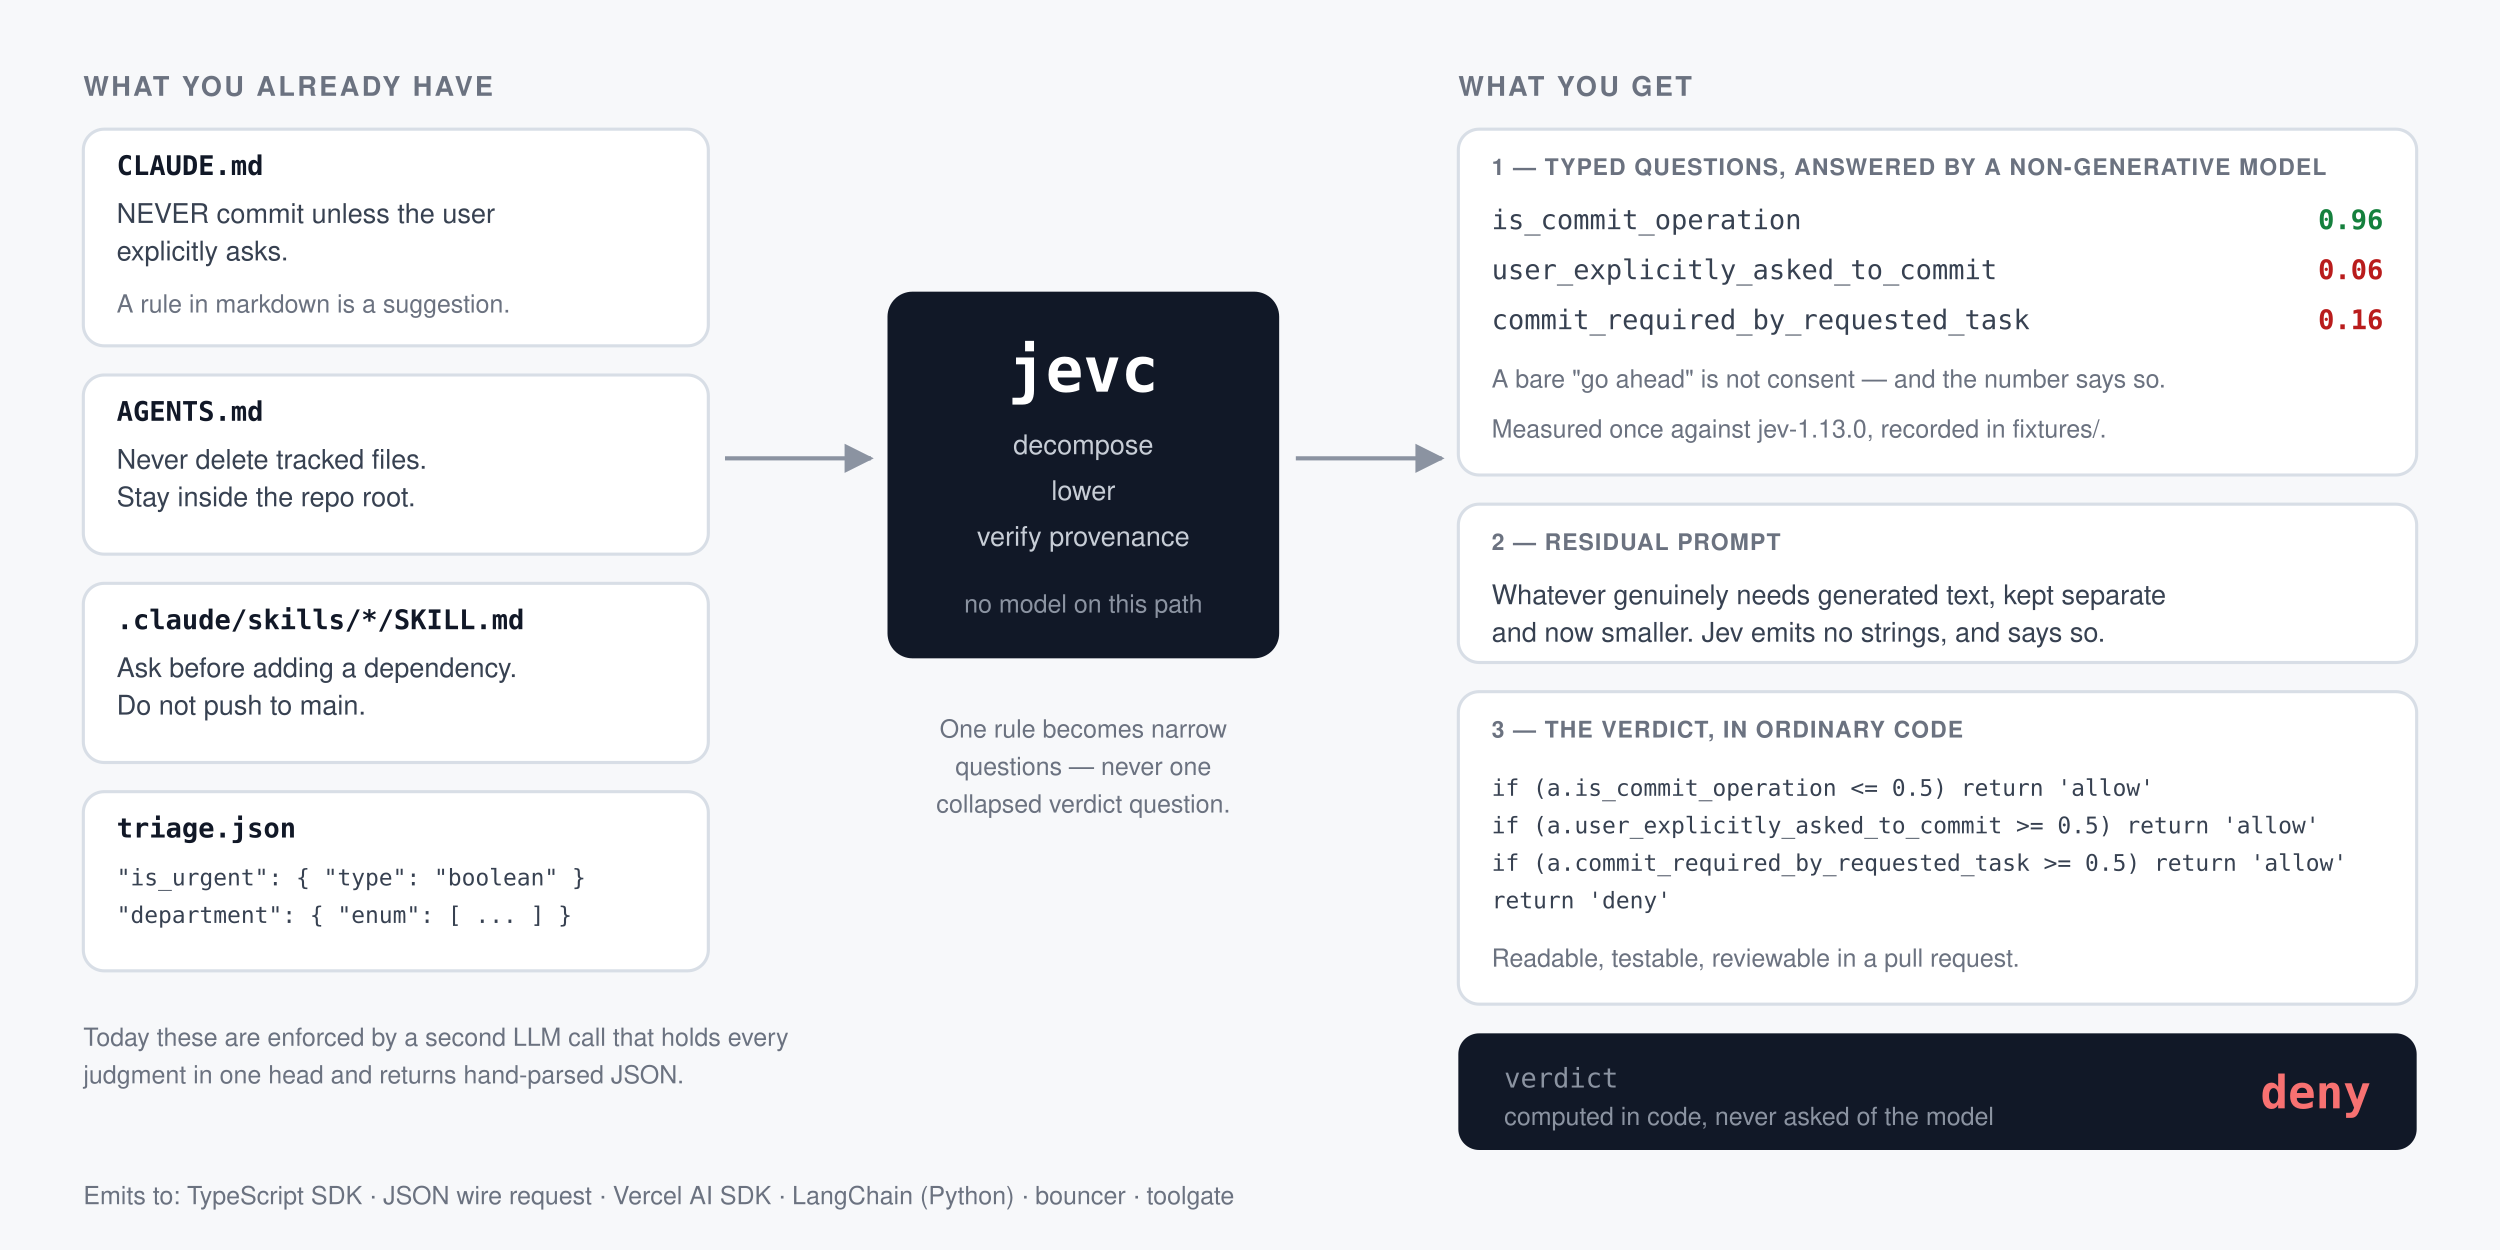
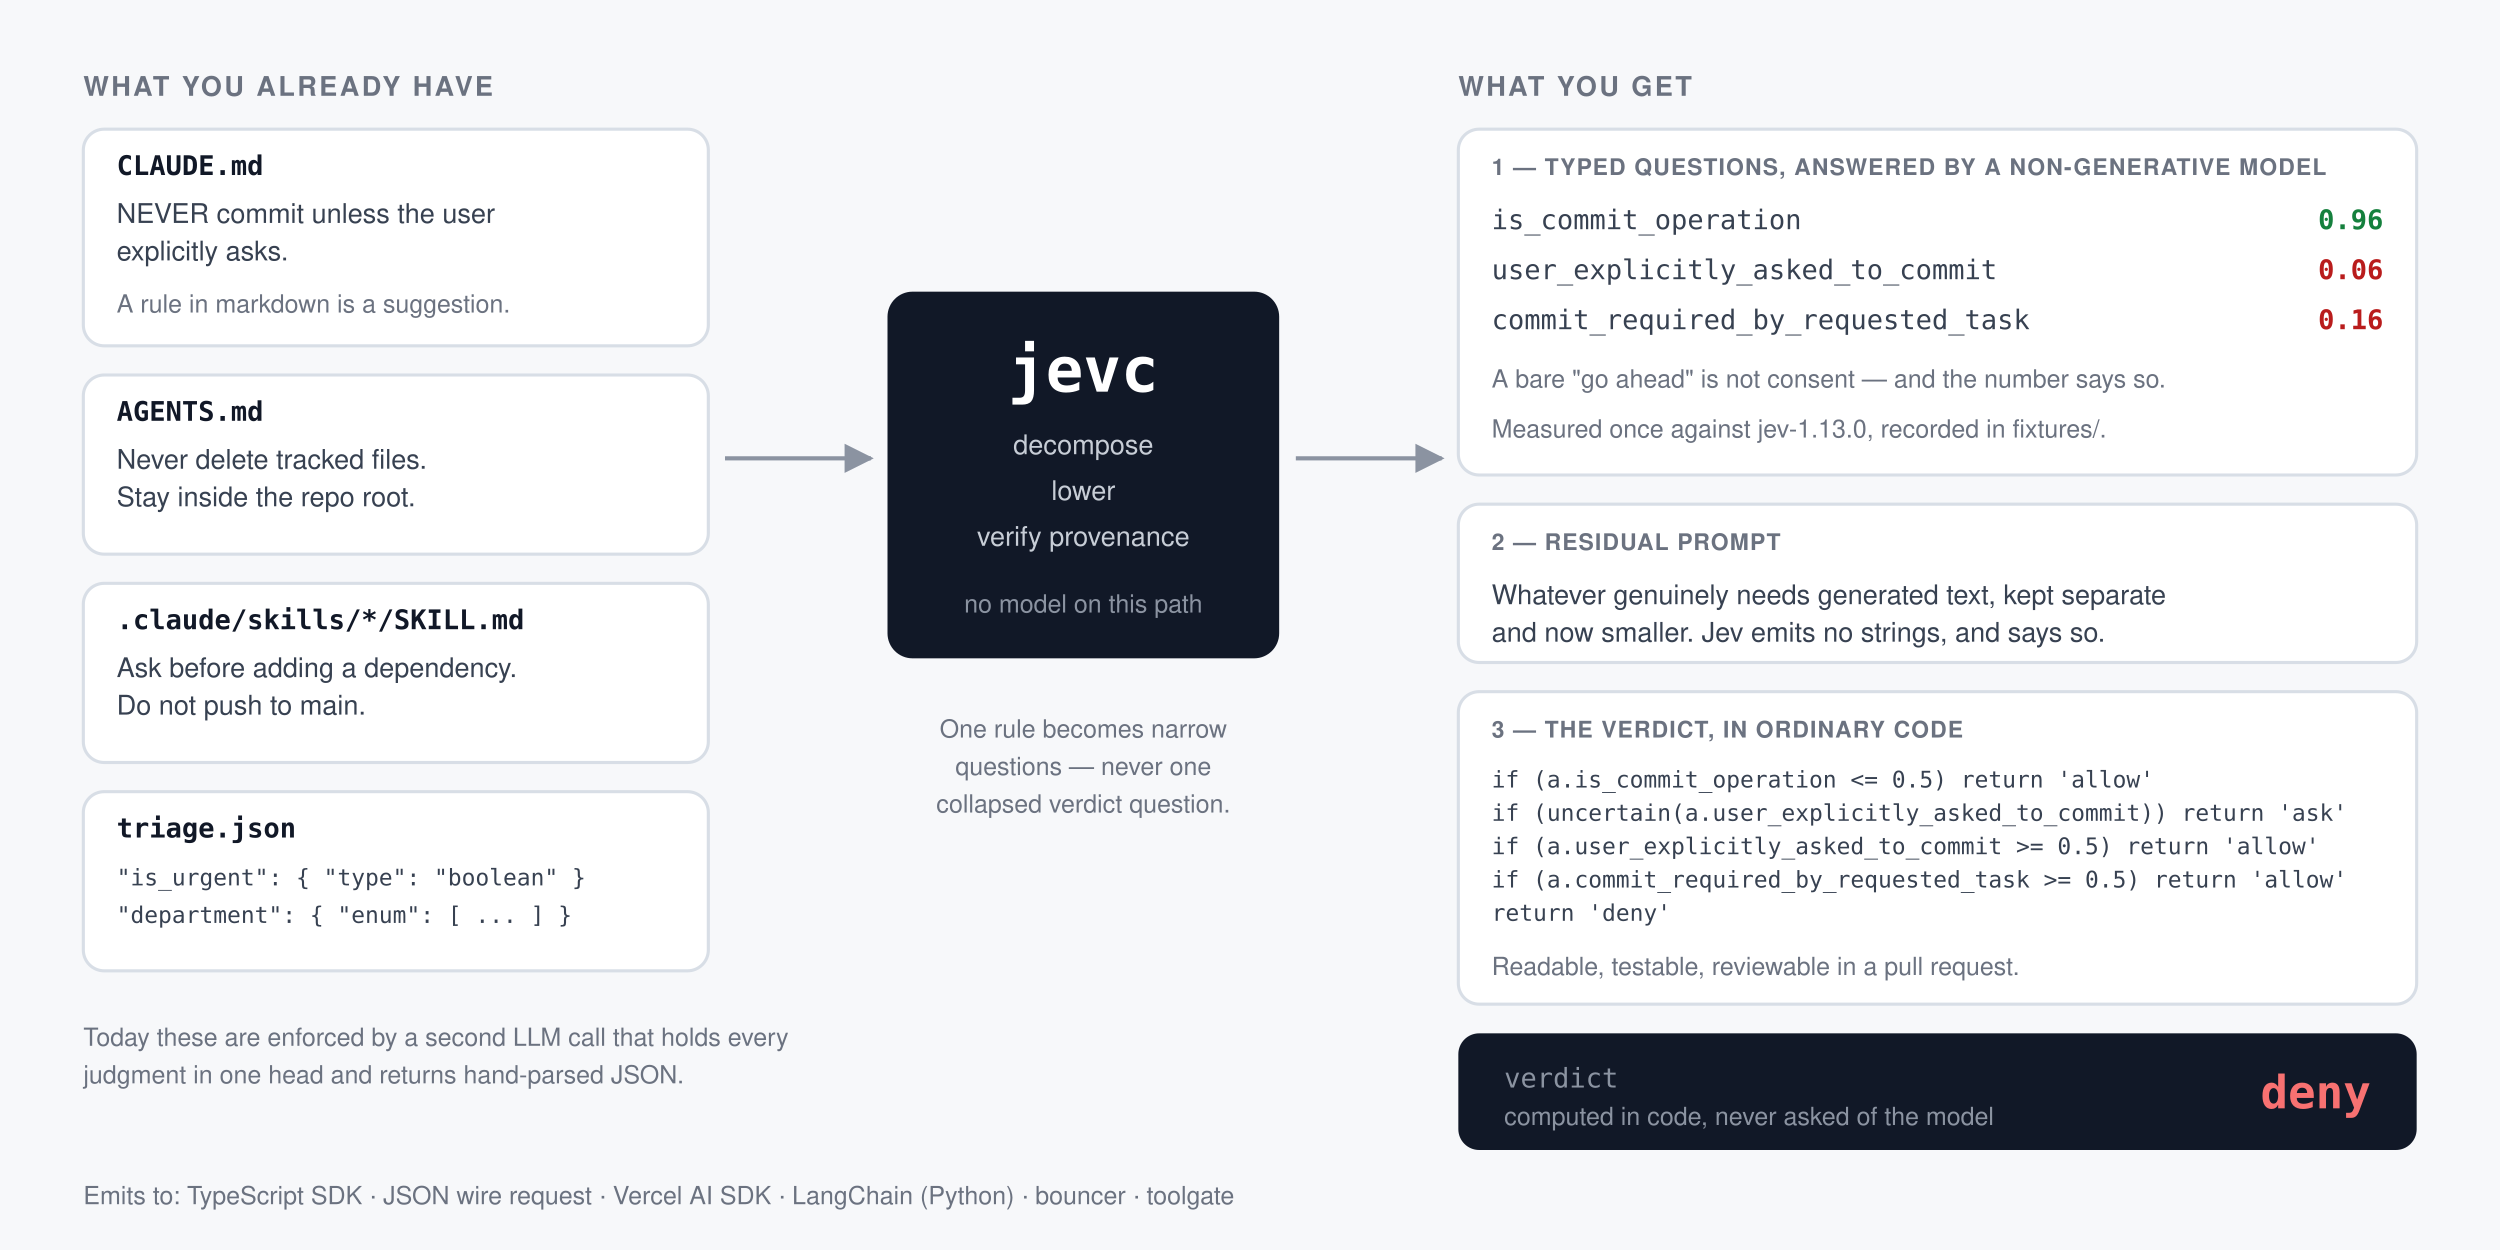
<svg xmlns="http://www.w3.org/2000/svg" viewBox="0 0 1200 600" width="1200" height="600" font-family="ui-sans-serif, -apple-system, Segoe UI, Helvetica, Arial, sans-serif">
  <defs>
    <marker id="arrow" viewBox="0 0 10 10" refX="9" refY="5" markerWidth="7" markerHeight="7" orient="auto-start-reverse">
      <path d="M 0 0 L 10 5 L 0 10 z" fill="#8b93a1" />
    </marker>
  </defs>
  <rect width="1200" height="600" fill="#f7f8fa" />
  <g font-size="13" font-weight="700" fill="#6b7280" letter-spacing="0.09em">
    <text x="40" y="46">WHAT YOU ALREADY HAVE</text>
    <text x="700" y="46">WHAT YOU GET</text>
  </g>
  <g fill="#ffffff" stroke="#d8dee6" stroke-width="1.5">
    <rect x="40" y="62" width="300" height="104" rx="10" />
    <rect x="40" y="180" width="300" height="86" rx="10" />
    <rect x="40" y="280" width="300" height="86" rx="10" />
    <rect x="40" y="380" width="300" height="86" rx="10" />
    <rect x="700" y="62" width="460" height="166" rx="10" />
    <rect x="700" y="242" width="460" height="76" rx="10" />
    <rect x="700" y="332" width="460" height="150" rx="10" />
  </g>
  <g font-family="ui-monospace, SFMono-Regular, Menlo, monospace" font-size="13" font-weight="700" fill="#111827">
    <text x="56" y="84">CLAUDE.md</text>
    <text x="56" y="202">AGENTS.md</text>
    <text x="56" y="302">.claude/skills/*/SKILL.md</text>
    <text x="56" y="402">triage.json</text>
  </g>
  <g font-size="13" fill="#374151">
    <text x="56" y="107">NEVER commit unless the user</text>
    <text x="56" y="125">explicitly asks.</text>
    <text x="56" y="225">Never delete tracked files.</text>
    <text x="56" y="243">Stay inside the repo root.</text>
    <text x="56" y="325">Ask before adding a dependency.</text>
    <text x="56" y="343">Do not push to main.</text>
  </g>
  <g font-family="ui-monospace, SFMono-Regular, Menlo, monospace" font-size="11" fill="#374151">
    <text x="56" y="425">"is_urgent":  { "type": "boolean" }</text>
    <text x="56" y="443">"department": { "enum": [ ... ] }</text>
  </g>
  <g font-size="12" fill="#6b7280">
    <text x="56" y="150">A rule in markdown is a suggestion.</text>
    <text x="40" y="502">Today these are enforced by a second LLM call that holds every</text>
    <text x="40" y="520">judgment in one head and returns hand-parsed JSON.</text>
  </g>
  <line x1="348" y1="220" x2="418" y2="220" stroke="#8b93a1" stroke-width="2" marker-end="url(#arrow)" />
  <rect x="426" y="140" width="188" height="176" rx="12" fill="#111827" />
  <text x="520" y="188" text-anchor="middle" font-size="30" font-weight="700" fill="#ffffff" font-family="ui-monospace, SFMono-Regular, Menlo, monospace">jevc</text>
  <g text-anchor="middle" font-size="13" fill="#c7cdd6">
    <text x="520" y="218">decompose</text>
    <text x="520" y="240">lower</text>
    <text x="520" y="262">verify provenance</text>
  </g>
  <text x="520" y="294" text-anchor="middle" font-size="12" fill="#8b93a1">no model on this path</text>
  <g text-anchor="middle" font-size="12" fill="#6b7280">
    <text x="520" y="354">One rule becomes narrow</text>
    <text x="520" y="372">questions — never one</text>
    <text x="520" y="390">collapsed verdict question.</text>
  </g>
  <line x1="622" y1="220" x2="692" y2="220" stroke="#8b93a1" stroke-width="2" marker-end="url(#arrow)" />
  <g font-size="11" font-weight="700" fill="#6b7280" letter-spacing="0.05em">
    <text x="716" y="84">1 — TYPED QUESTIONS, ANSWERED BY A NON-GENERATIVE MODEL</text>
    <text x="716" y="264">2 — RESIDUAL PROMPT</text>
    <text x="716" y="354">3 — THE VERDICT, IN ORDINARY CODE</text>
  </g>
  <g font-family="ui-monospace, SFMono-Regular, Menlo, monospace" font-size="13" fill="#374151">
    <text x="716" y="110">is_commit_operation</text>
    <text x="716" y="134">user_explicitly_asked_to_commit</text>
    <text x="716" y="158">commit_required_by_requested_task</text>
  </g>
  <g font-family="ui-monospace, SFMono-Regular, Menlo, monospace" font-size="13" font-weight="700" text-anchor="end">
    <text x="1144" y="110" fill="#15803d">0.96</text>
    <text x="1144" y="134" fill="#b91c1c">0.06</text>
    <text x="1144" y="158" fill="#b91c1c">0.16</text>
  </g>
  <g font-size="12" fill="#6b7280">
    <text x="716" y="186">A bare "go ahead" is not consent — and the number says so.</text>
    <text x="716" y="210">Measured once against jev-1.13.0, recorded in fixtures/.</text>
-     <text x="716" y="464">Readable, testable, reviewable in a pull request.</text>
+     <text x="716" y="468">Readable, testable, reviewable in a pull request.</text>
  </g>
  <g font-size="13" fill="#374151">
    <text x="716" y="290">Whatever genuinely needs generated text, kept separate</text>
    <text x="716" y="308">and now smaller. Jev emits no strings, and says so.</text>
  </g>
  <g font-family="ui-monospace, SFMono-Regular, Menlo, monospace" font-size="11" fill="#374151">
-     <text x="716" y="382">if (a.is_commit_operation               &lt;= 0.5) return 'allow'</text>
-     <text x="716" y="400">if (a.user_explicitly_asked_to_commit   &gt;= 0.5) return 'allow'</text>
-     <text x="716" y="418">if (a.commit_required_by_requested_task &gt;= 0.5) return 'allow'</text>
-     <text x="716" y="436">return 'deny'</text>
+     <text x="716" y="378">if (a.is_commit_operation               &lt;= 0.5) return 'allow'</text>
+     <text x="716" y="394">if (uncertain(a.user_explicitly_asked_to_commit)) return 'ask'</text>
+     <text x="716" y="410">if (a.user_explicitly_asked_to_commit   &gt;= 0.5) return 'allow'</text>
+     <text x="716" y="426">if (a.commit_required_by_requested_task &gt;= 0.5) return 'allow'</text>
+     <text x="716" y="442">return 'deny'</text>
  </g>
  <rect x="700" y="496" width="460" height="56" rx="10" fill="#111827" />
  <text x="722" y="522" font-size="13" fill="#8b93a1" font-family="ui-monospace, SFMono-Regular, Menlo, monospace">verdict</text>
  <text x="722" y="540" font-size="12" fill="#8b93a1">computed in code, never asked of the model</text>
  <text x="1138" y="532" text-anchor="end" font-size="22" font-weight="700" fill="#f87171" font-family="ui-monospace, SFMono-Regular, Menlo, monospace">deny</text>
  <text x="40" y="578" font-size="12" fill="#6b7280">Emits to: TypeScript SDK · JSON wire request · Vercel AI SDK · LangChain (Python) · bouncer · toolgate</text>
</svg>
